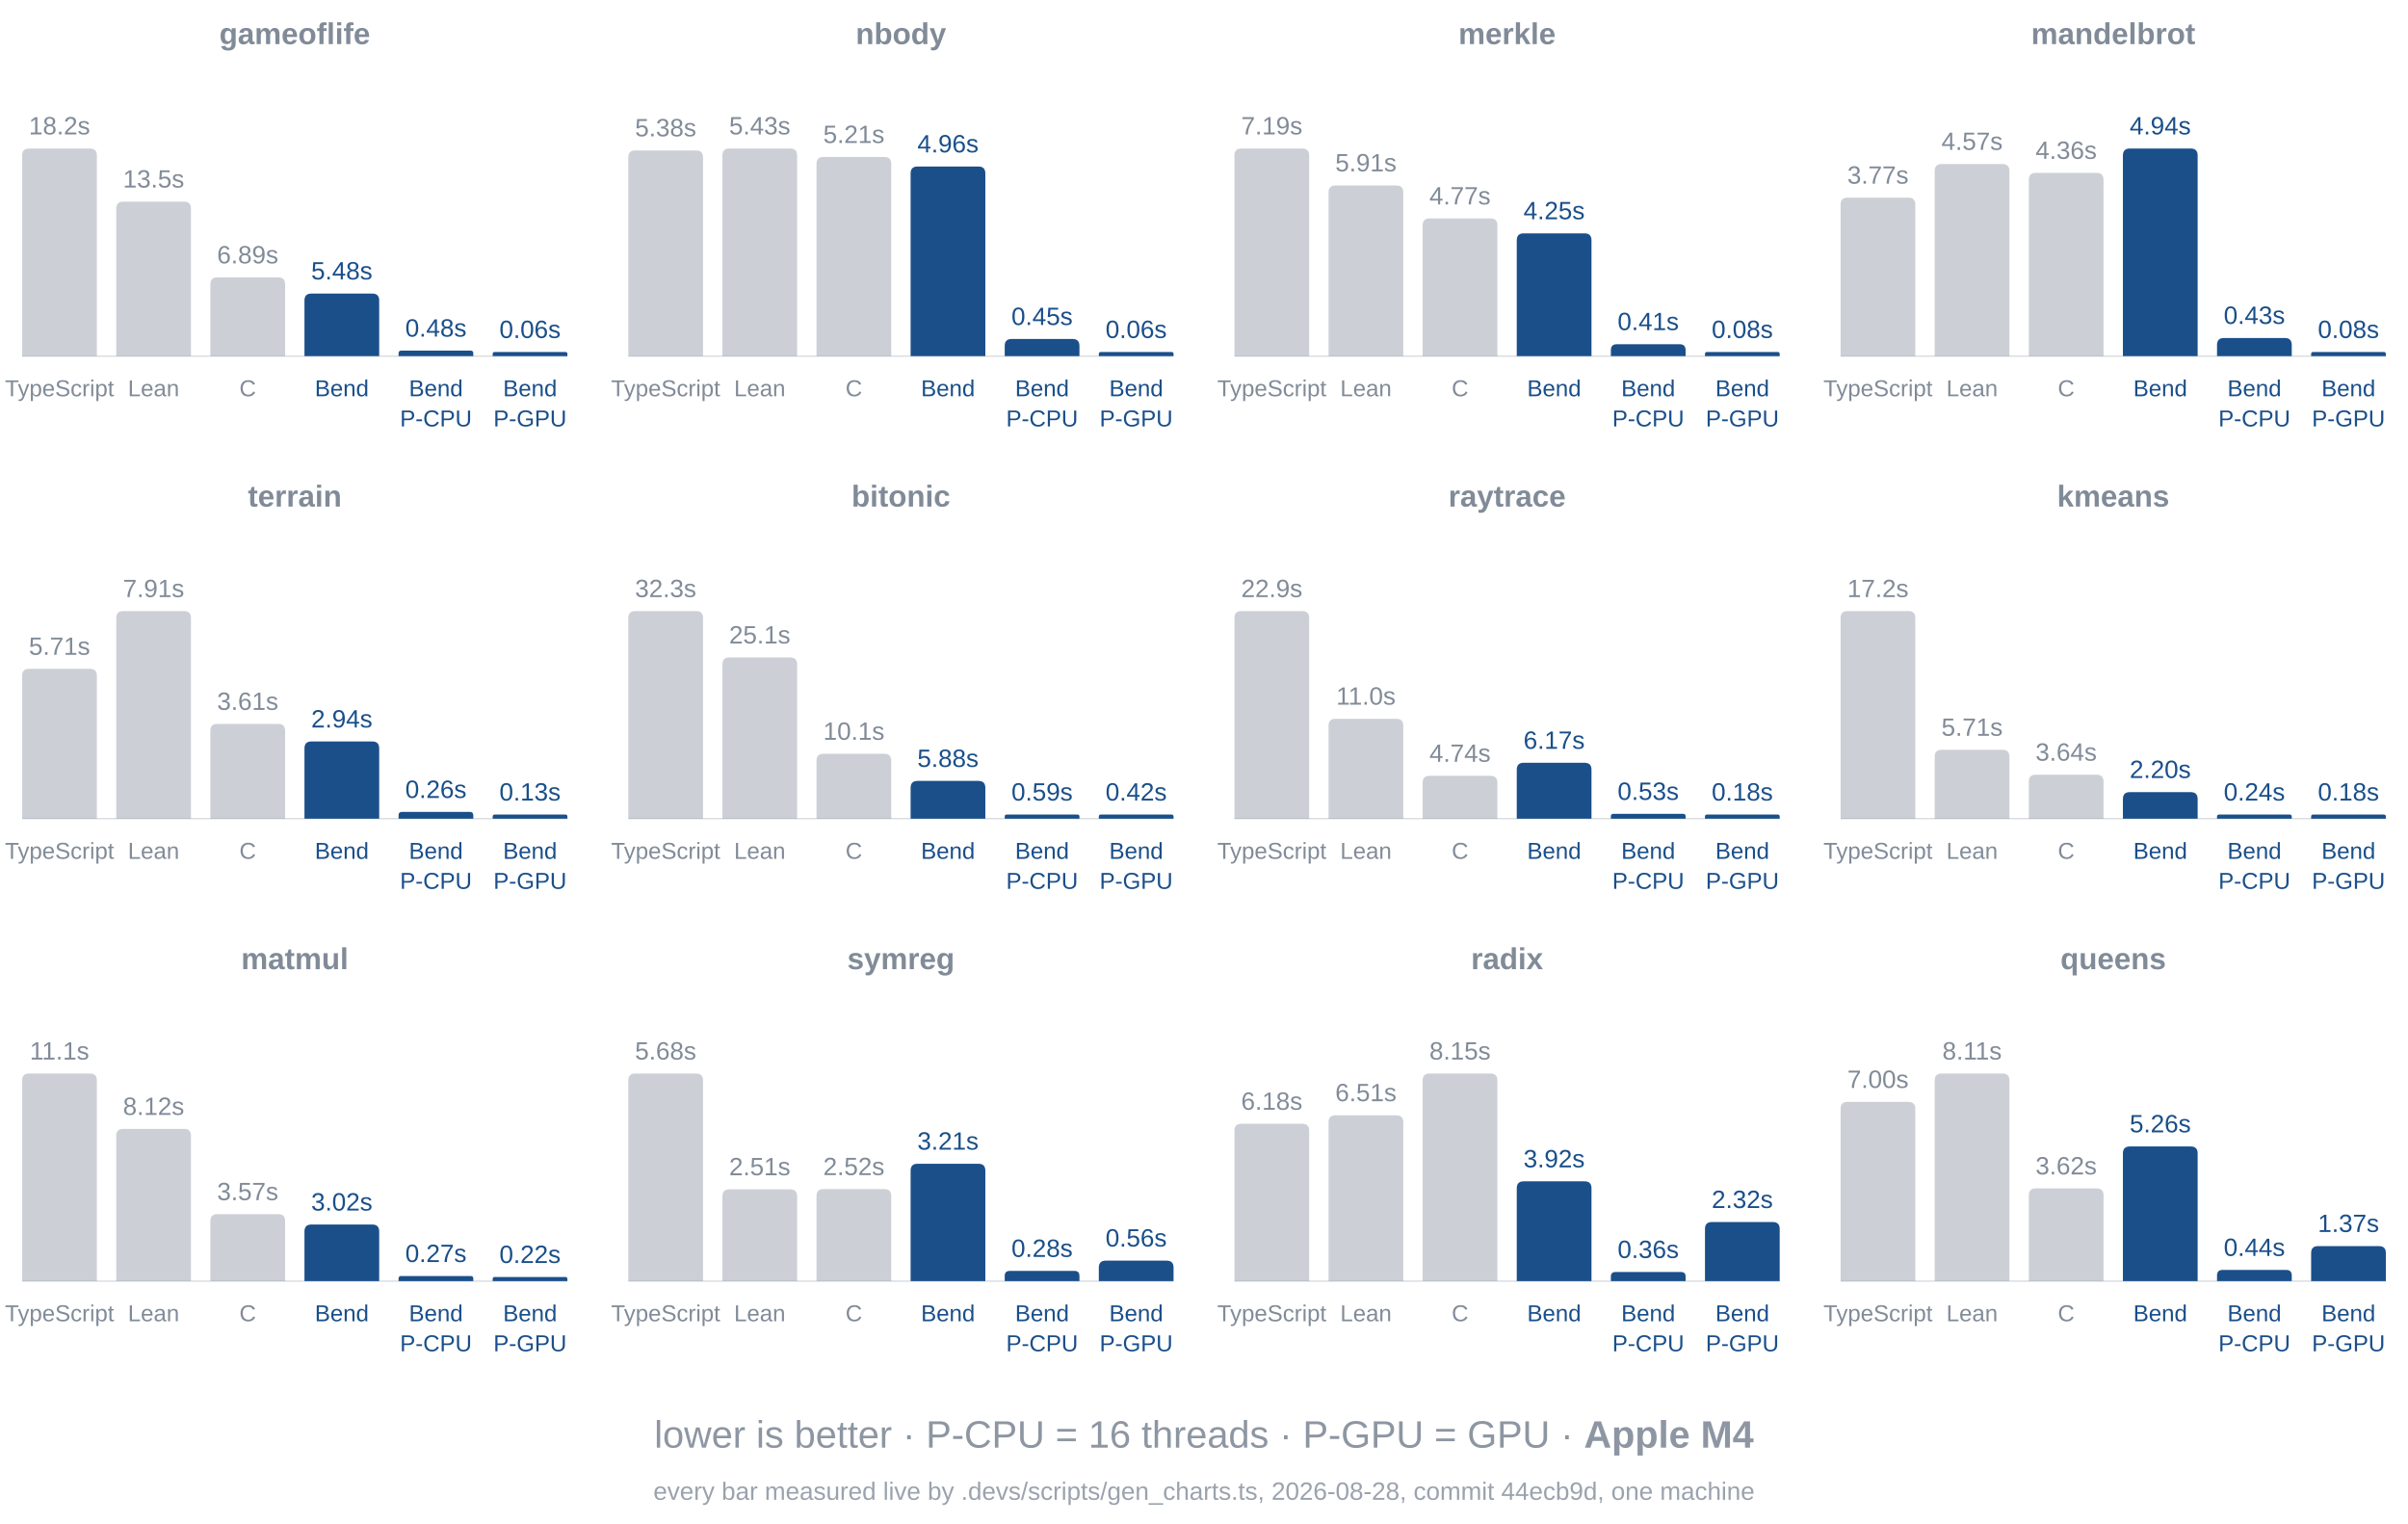
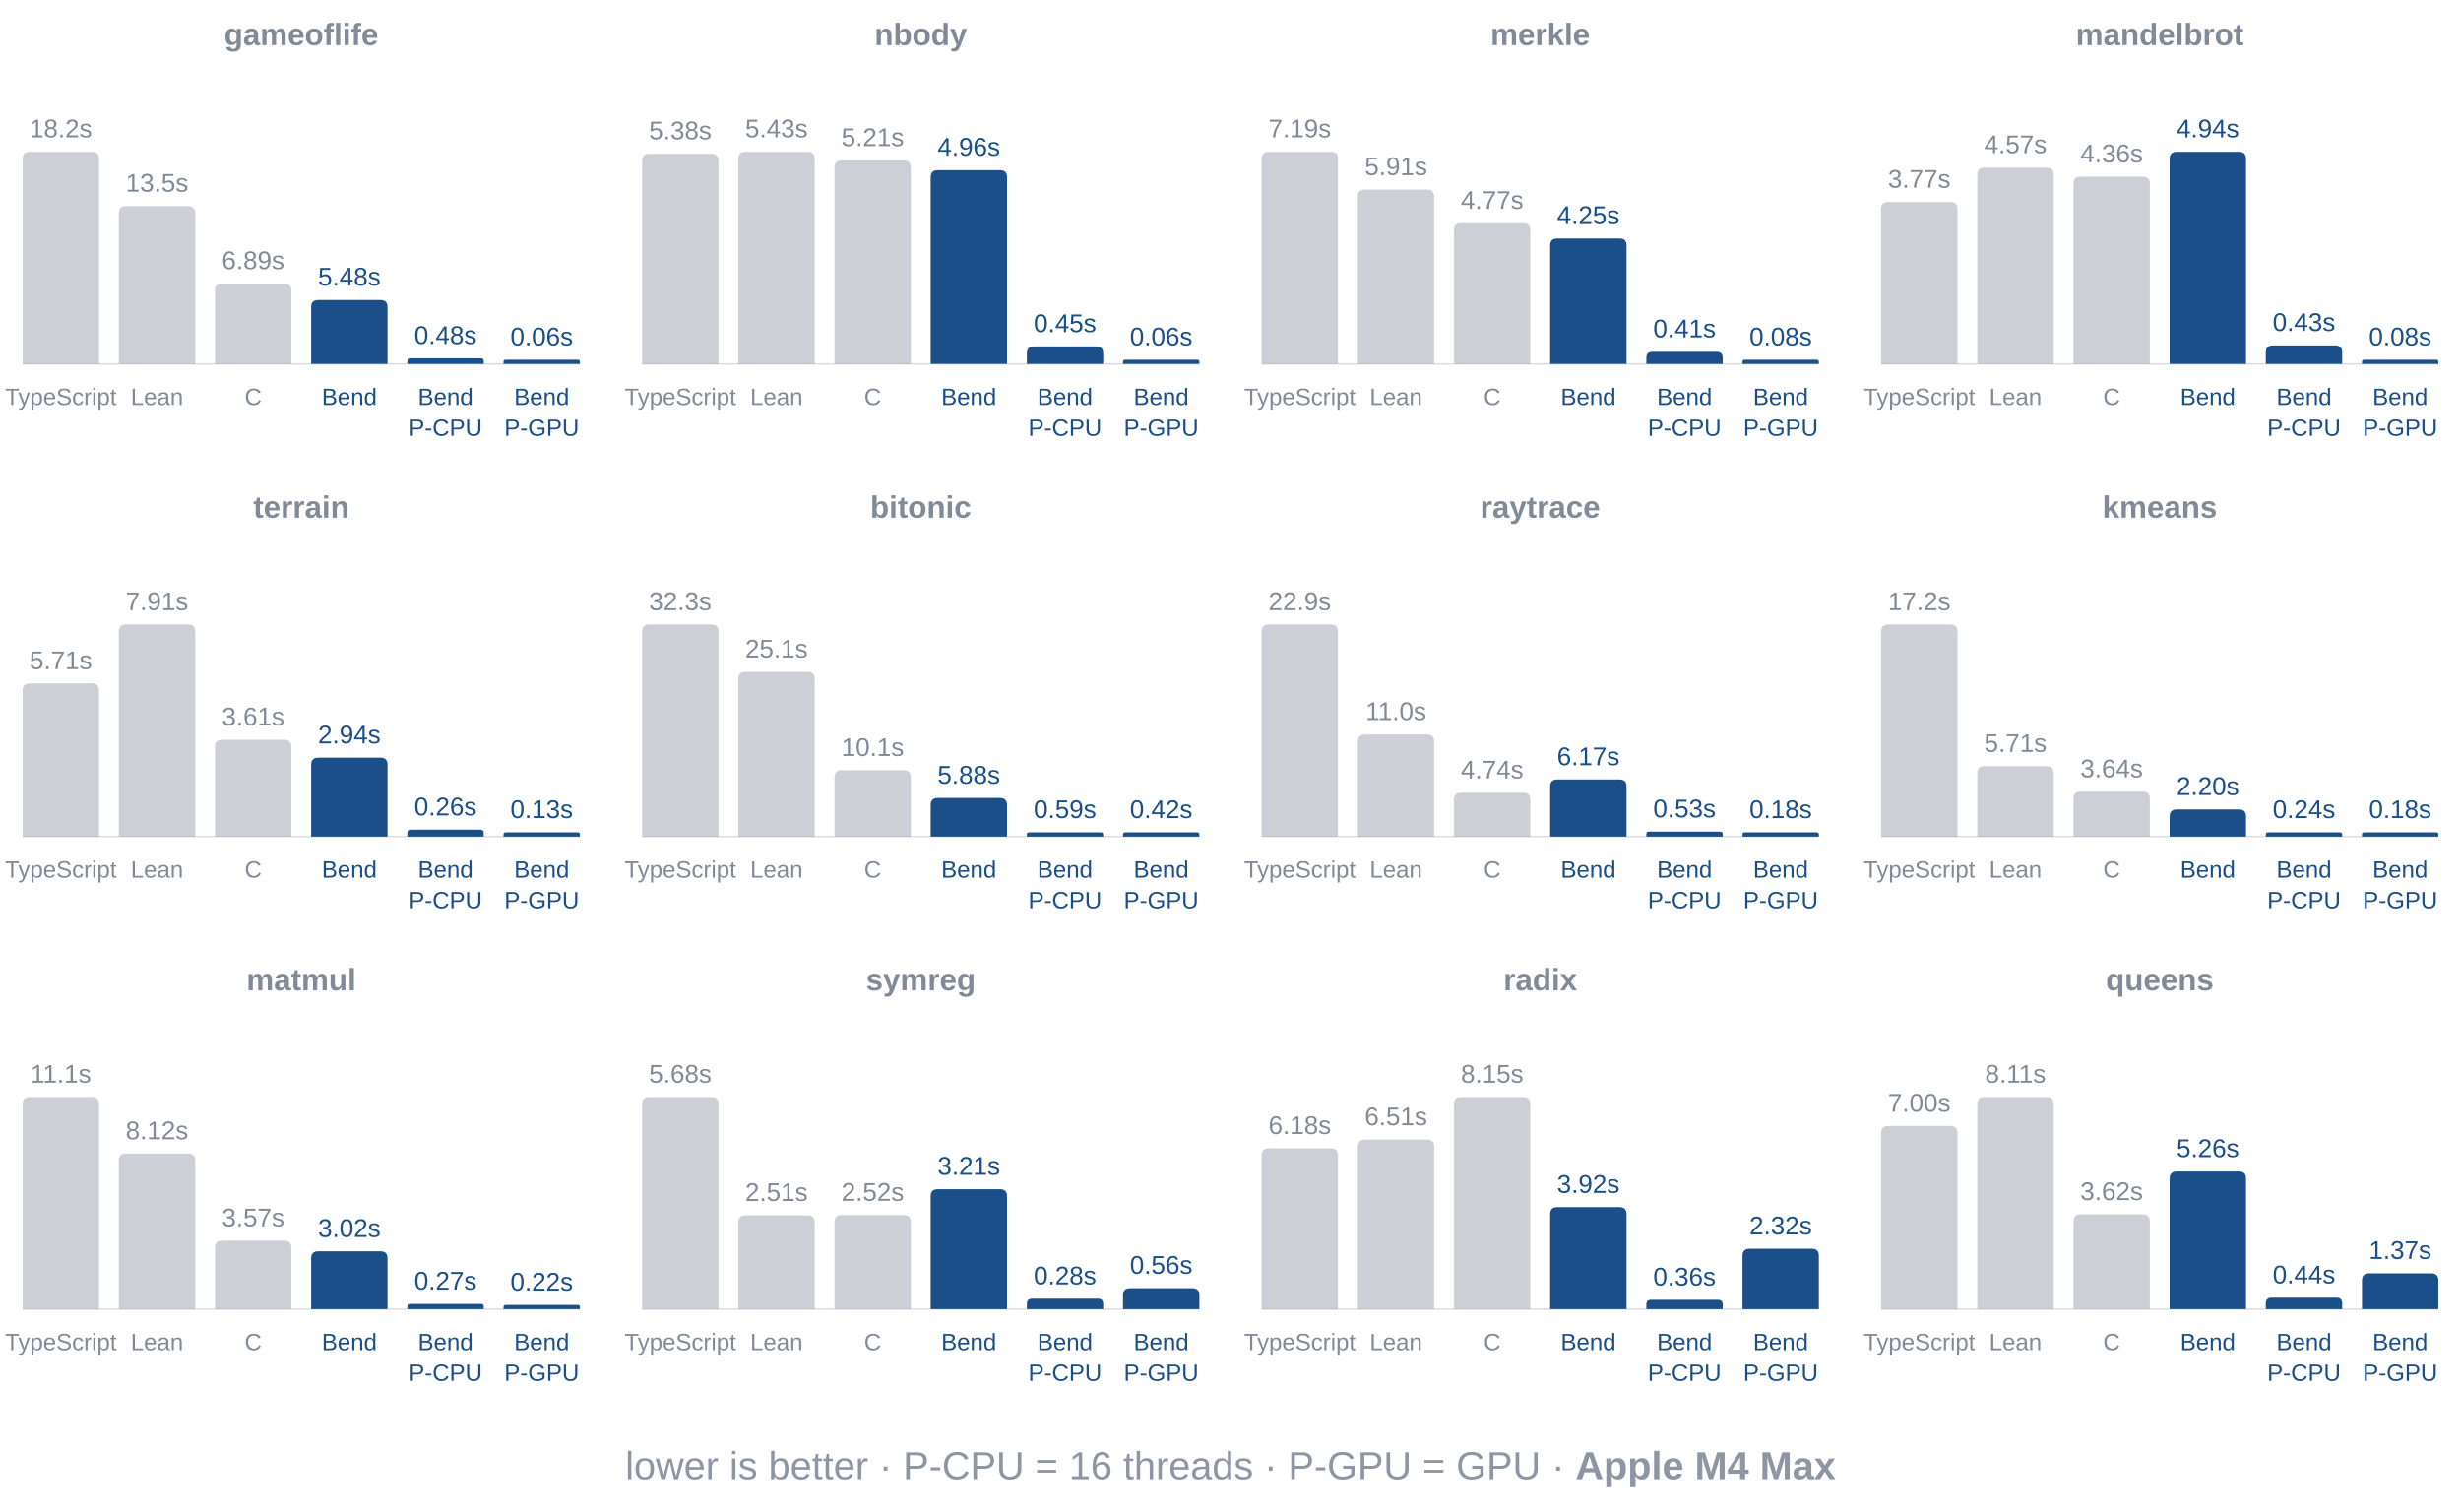
- <svg xmlns="http://www.w3.org/2000/svg" width="1740" height="1101" viewBox="0 0 1740 1101">
+ <svg xmlns="http://www.w3.org/2000/svg" width="1740" height="1069" viewBox="0 0 1740 1069">
  <style>
  text { font-family: -apple-system, 'Helvetica Neue', Arial, sans-serif; fill: #818b98; }
  .title { font-size: 21.8px; font-weight: 600; }
  .value { font-size: 18.1px; }
  .name  { font-size: 16.7px; }
  .note  { font-size: 27.6px; opacity: 0.9; }
-   .fine  { font-size: 18.1px; opacity: 0.8; }
</style>
  <text x="213" y="31.9" text-anchor="middle" class="title">gameoflife</text>
  <line x1="16" y1="257.3" x2="410" y2="257.3" stroke="#818b98" stroke-opacity="0.3" />
  <path d="M 16 257.3 L 16 112.3 Q 16 107.3 21 107.3 L 65 107.3 Q 70 107.3 70 112.3 L 70 257.3 Z" fill="#818b98" fill-opacity="0.4" />
  <text x="43" y="97.1" text-anchor="middle" class="value">18.2s</text>
  <text x="43" y="286.3" text-anchor="middle" class="name">TypeScript</text>
  <path d="M 84 257.3 L 84 150.7 Q 84 145.7 89 145.7 L 133 145.7 Q 138 145.7 138 150.7 L 138 257.3 Z" fill="#818b98" fill-opacity="0.4" />
  <text x="111" y="135.5" text-anchor="middle" class="value">13.5s</text>
  <text x="111" y="286.3" text-anchor="middle" class="name">Lean</text>
  <path d="M 152 257.3 L 152 205.4 Q 152 200.4 157 200.4 L 201 200.4 Q 206 200.4 206 205.4 L 206 257.3 Z" fill="#818b98" fill-opacity="0.4" />
  <text x="179" y="190.3" text-anchor="middle" class="value">6.89s</text>
  <text x="179" y="286.3" text-anchor="middle" class="name">C</text>
  <path d="M 220 257.3 L 220 217.1 Q 220 212.1 225 212.1 L 269 212.1 Q 274 212.1 274 217.1 L 274 257.3 Z" fill="#1a4f8a" />
  <text x="247" y="201.9" text-anchor="middle" class="value" style="fill: #1a4f8a">5.48s</text>
  <text x="247" y="286.3" text-anchor="middle" class="name" style="fill: #1a4f8a">Bend</text>
  <path d="M 288 257.3 L 288 255.3 Q 288 253.3 290 253.3 L 340 253.3 Q 342 253.3 342 255.3 L 342 257.3 Z" fill="#1a4f8a" />
  <text x="315" y="243.2" text-anchor="middle" class="value" style="fill: #1a4f8a">0.48s</text>
  <text x="315" y="286.3" text-anchor="middle" class="name" style="fill: #1a4f8a">Bend</text>
  <text x="315" y="308.1" text-anchor="middle" class="name" style="fill: #1a4f8a">P-CPU</text>
  <path d="M 356 257.3 L 356 255.8 Q 356 254.3 357.5 254.3 L 408.5 254.3 Q 410 254.3 410 255.8 L 410 257.3 Z" fill="#1a4f8a" />
  <text x="383" y="244.2" text-anchor="middle" class="value" style="fill: #1a4f8a">0.06s</text>
  <text x="383" y="286.3" text-anchor="middle" class="name" style="fill: #1a4f8a">Bend</text>
  <text x="383" y="308.1" text-anchor="middle" class="name" style="fill: #1a4f8a">P-GPU</text>
  <text x="651" y="31.9" text-anchor="middle" class="title">nbody</text>
  <line x1="454" y1="257.3" x2="848" y2="257.3" stroke="#818b98" stroke-opacity="0.3" />
  <path d="M 454 257.3 L 454 113.7 Q 454 108.7 459 108.7 L 503 108.7 Q 508 108.7 508 113.7 L 508 257.3 Z" fill="#818b98" fill-opacity="0.4" />
  <text x="481" y="98.5" text-anchor="middle" class="value">5.38s</text>
  <text x="481" y="286.3" text-anchor="middle" class="name">TypeScript</text>
  <path d="M 522 257.3 L 522 112.3 Q 522 107.3 527 107.3 L 571 107.3 Q 576 107.3 576 112.3 L 576 257.3 Z" fill="#818b98" fill-opacity="0.4" />
  <text x="549" y="97.1" text-anchor="middle" class="value">5.43s</text>
  <text x="549" y="286.3" text-anchor="middle" class="name">Lean</text>
  <path d="M 590 257.3 L 590 118.4 Q 590 113.4 595 113.4 L 639 113.4 Q 644 113.4 644 118.4 L 644 257.3 Z" fill="#818b98" fill-opacity="0.4" />
  <text x="617" y="103.3" text-anchor="middle" class="value">5.21s</text>
  <text x="617" y="286.3" text-anchor="middle" class="name">C</text>
  <path d="M 658 257.3 L 658 125.3 Q 658 120.3 663 120.3 L 707 120.3 Q 712 120.3 712 125.3 L 712 257.3 Z" fill="#1a4f8a" />
  <text x="685" y="110.1" text-anchor="middle" class="value" style="fill: #1a4f8a">4.96s</text>
  <text x="685" y="286.3" text-anchor="middle" class="name" style="fill: #1a4f8a">Bend</text>
  <path d="M 726 257.3 L 726 249.9 Q 726 244.9 731 244.9 L 775 244.9 Q 780 244.9 780 249.9 L 780 257.3 Z" fill="#1a4f8a" />
  <text x="753" y="234.8" text-anchor="middle" class="value" style="fill: #1a4f8a">0.45s</text>
  <text x="753" y="286.3" text-anchor="middle" class="name" style="fill: #1a4f8a">Bend</text>
  <text x="753" y="308.1" text-anchor="middle" class="name" style="fill: #1a4f8a">P-CPU</text>
  <path d="M 794 257.3 L 794 255.8 Q 794 254.3 795.5 254.3 L 846.5 254.3 Q 848 254.3 848 255.8 L 848 257.3 Z" fill="#1a4f8a" />
  <text x="821" y="244.2" text-anchor="middle" class="value" style="fill: #1a4f8a">0.06s</text>
  <text x="821" y="286.3" text-anchor="middle" class="name" style="fill: #1a4f8a">Bend</text>
  <text x="821" y="308.1" text-anchor="middle" class="name" style="fill: #1a4f8a">P-GPU</text>
  <text x="1089" y="31.9" text-anchor="middle" class="title">merkle</text>
  <line x1="892" y1="257.3" x2="1286" y2="257.3" stroke="#818b98" stroke-opacity="0.3" />
  <path d="M 892 257.3 L 892 112.3 Q 892 107.3 897 107.3 L 941 107.3 Q 946 107.3 946 112.3 L 946 257.3 Z" fill="#818b98" fill-opacity="0.4" />
  <text x="919" y="97.1" text-anchor="middle" class="value">7.19s</text>
  <text x="919" y="286.3" text-anchor="middle" class="name">TypeScript</text>
  <path d="M 960 257.3 L 960 139 Q 960 134 965 134 L 1009 134 Q 1014 134 1014 139 L 1014 257.3 Z" fill="#818b98" fill-opacity="0.4" />
  <text x="987" y="123.8" text-anchor="middle" class="value">5.91s</text>
  <text x="987" y="286.3" text-anchor="middle" class="name">Lean</text>
  <path d="M 1028 257.3 L 1028 162.8 Q 1028 157.8 1033 157.8 L 1077 157.8 Q 1082 157.8 1082 162.8 L 1082 257.3 Z" fill="#818b98" fill-opacity="0.4" />
  <text x="1055" y="147.7" text-anchor="middle" class="value">4.77s</text>
  <text x="1055" y="286.3" text-anchor="middle" class="name">C</text>
  <path d="M 1096 257.3 L 1096 173.6 Q 1096 168.6 1101 168.6 L 1145 168.6 Q 1150 168.6 1150 173.6 L 1150 257.3 Z" fill="#1a4f8a" />
  <text x="1123" y="158.4" text-anchor="middle" class="value" style="fill: #1a4f8a">4.25s</text>
  <text x="1123" y="286.3" text-anchor="middle" class="name" style="fill: #1a4f8a">Bend</text>
  <path d="M 1164 257.3 L 1164 253 Q 1164 248.7 1168.3 248.7 L 1213.7 248.7 Q 1218 248.7 1218 253 L 1218 257.3 Z" fill="#1a4f8a" />
  <text x="1191" y="238.5" text-anchor="middle" class="value" style="fill: #1a4f8a">0.41s</text>
  <text x="1191" y="286.3" text-anchor="middle" class="name" style="fill: #1a4f8a">Bend</text>
  <text x="1191" y="308.1" text-anchor="middle" class="name" style="fill: #1a4f8a">P-CPU</text>
  <path d="M 1232 257.3 L 1232 255.8 Q 1232 254.3 1233.5 254.3 L 1284.5 254.3 Q 1286 254.3 1286 255.8 L 1286 257.3 Z" fill="#1a4f8a" />
  <text x="1259" y="244.2" text-anchor="middle" class="value" style="fill: #1a4f8a">0.08s</text>
  <text x="1259" y="286.3" text-anchor="middle" class="name" style="fill: #1a4f8a">Bend</text>
  <text x="1259" y="308.1" text-anchor="middle" class="name" style="fill: #1a4f8a">P-GPU</text>
  <text x="1527" y="31.9" text-anchor="middle" class="title">mandelbrot</text>
  <line x1="1330" y1="257.3" x2="1724" y2="257.3" stroke="#818b98" stroke-opacity="0.3" />
  <path d="M 1330 257.3 L 1330 147.8 Q 1330 142.8 1335 142.8 L 1379 142.8 Q 1384 142.8 1384 147.8 L 1384 257.3 Z" fill="#818b98" fill-opacity="0.4" />
  <text x="1357" y="132.7" text-anchor="middle" class="value">3.77s</text>
  <text x="1357" y="286.3" text-anchor="middle" class="name">TypeScript</text>
  <path d="M 1398 257.3 L 1398 123.5 Q 1398 118.5 1403 118.5 L 1447 118.5 Q 1452 118.5 1452 123.5 L 1452 257.3 Z" fill="#818b98" fill-opacity="0.4" />
  <text x="1425" y="108.3" text-anchor="middle" class="value">4.57s</text>
  <text x="1425" y="286.3" text-anchor="middle" class="name">Lean</text>
  <path d="M 1466 257.3 L 1466 129.9 Q 1466 124.9 1471 124.9 L 1515 124.9 Q 1520 124.9 1520 129.9 L 1520 257.3 Z" fill="#818b98" fill-opacity="0.4" />
  <text x="1493" y="114.8" text-anchor="middle" class="value">4.36s</text>
  <text x="1493" y="286.3" text-anchor="middle" class="name">C</text>
  <path d="M 1534 257.3 L 1534 112.3 Q 1534 107.3 1539 107.3 L 1583 107.3 Q 1588 107.3 1588 112.3 L 1588 257.3 Z" fill="#1a4f8a" />
  <text x="1561" y="97.1" text-anchor="middle" class="value" style="fill: #1a4f8a">4.94s</text>
  <text x="1561" y="286.3" text-anchor="middle" class="name" style="fill: #1a4f8a">Bend</text>
  <path d="M 1602 257.3 L 1602 249.2 Q 1602 244.2 1607 244.2 L 1651 244.2 Q 1656 244.2 1656 249.2 L 1656 257.3 Z" fill="#1a4f8a" />
  <text x="1629" y="234.0" text-anchor="middle" class="value" style="fill: #1a4f8a">0.43s</text>
  <text x="1629" y="286.3" text-anchor="middle" class="name" style="fill: #1a4f8a">Bend</text>
  <text x="1629" y="308.1" text-anchor="middle" class="name" style="fill: #1a4f8a">P-CPU</text>
  <path d="M 1670 257.3 L 1670 255.8 Q 1670 254.3 1671.5 254.3 L 1722.5 254.3 Q 1724 254.3 1724 255.8 L 1724 257.3 Z" fill="#1a4f8a" />
  <text x="1697" y="244.2" text-anchor="middle" class="value" style="fill: #1a4f8a">0.08s</text>
  <text x="1697" y="286.3" text-anchor="middle" class="name" style="fill: #1a4f8a">Bend</text>
  <text x="1697" y="308.1" text-anchor="middle" class="name" style="fill: #1a4f8a">P-GPU</text>
  <text x="213" y="366.0" text-anchor="middle" class="title">terrain</text>
  <line x1="16" y1="591.45" x2="410" y2="591.45" stroke="#818b98" stroke-opacity="0.3" />
  <path d="M 16 591.5 L 16 488.2 Q 16 483.2 21 483.2 L 65 483.2 Q 70 483.2 70 488.2 L 70 591.5 Z" fill="#818b98" fill-opacity="0.4" />
  <text x="43" y="473.1" text-anchor="middle" class="value">5.71s</text>
  <text x="43" y="620.5" text-anchor="middle" class="name">TypeScript</text>
  <path d="M 84 591.5 L 84 446.5 Q 84 441.5 89 441.5 L 133 441.5 Q 138 441.5 138 446.5 L 138 591.5 Z" fill="#818b98" fill-opacity="0.4" />
  <text x="111" y="431.4" text-anchor="middle" class="value">7.91s</text>
  <text x="111" y="620.5" text-anchor="middle" class="name">Lean</text>
  <path d="M 152 591.5 L 152 528 Q 152 523 157 523 L 201 523 Q 206 523 206 528 L 206 591.5 Z" fill="#818b98" fill-opacity="0.4" />
  <text x="179" y="512.9" text-anchor="middle" class="value">3.61s</text>
  <text x="179" y="620.5" text-anchor="middle" class="name">C</text>
  <path d="M 220 591.5 L 220 540.7 Q 220 535.7 225 535.7 L 269 535.7 Q 274 535.7 274 540.7 L 274 591.5 Z" fill="#1a4f8a" />
  <text x="247" y="525.6" text-anchor="middle" class="value" style="fill: #1a4f8a">2.94s</text>
  <text x="247" y="620.5" text-anchor="middle" class="name" style="fill: #1a4f8a">Bend</text>
  <path d="M 288 591.5 L 288 589.05 Q 288 586.6 290.45 586.6 L 339.55 586.6 Q 342 586.6 342 589.05 L 342 591.5 Z" fill="#1a4f8a" />
  <text x="315" y="576.5" text-anchor="middle" class="value" style="fill: #1a4f8a">0.26s</text>
  <text x="315" y="620.5" text-anchor="middle" class="name" style="fill: #1a4f8a">Bend</text>
  <text x="315" y="642.2" text-anchor="middle" class="name" style="fill: #1a4f8a">P-CPU</text>
  <path d="M 356 591.5 L 356 590 Q 356 588.5 357.5 588.5 L 408.5 588.5 Q 410 588.5 410 590 L 410 591.5 Z" fill="#1a4f8a" />
  <text x="383" y="578.4" text-anchor="middle" class="value" style="fill: #1a4f8a">0.13s</text>
  <text x="383" y="620.5" text-anchor="middle" class="name" style="fill: #1a4f8a">Bend</text>
  <text x="383" y="642.2" text-anchor="middle" class="name" style="fill: #1a4f8a">P-GPU</text>
  <text x="651" y="366.0" text-anchor="middle" class="title">bitonic</text>
  <line x1="454" y1="591.45" x2="848" y2="591.45" stroke="#818b98" stroke-opacity="0.3" />
  <path d="M 454 591.5 L 454 446.5 Q 454 441.5 459 441.5 L 503 441.5 Q 508 441.5 508 446.5 L 508 591.5 Z" fill="#818b98" fill-opacity="0.4" />
  <text x="481" y="431.4" text-anchor="middle" class="value">32.3s</text>
  <text x="481" y="620.5" text-anchor="middle" class="name">TypeScript</text>
  <path d="M 522 591.5 L 522 480 Q 522 475 527 475 L 571 475 Q 576 475 576 480 L 576 591.5 Z" fill="#818b98" fill-opacity="0.4" />
  <text x="549" y="464.9" text-anchor="middle" class="value">25.1s</text>
  <text x="549" y="620.5" text-anchor="middle" class="name">Lean</text>
  <path d="M 590 591.5 L 590 549.6 Q 590 544.6 595 544.6 L 639 544.6 Q 644 544.6 644 549.6 L 644 591.5 Z" fill="#818b98" fill-opacity="0.4" />
  <text x="617" y="534.5" text-anchor="middle" class="value">10.1s</text>
  <text x="617" y="620.5" text-anchor="middle" class="name">C</text>
  <path d="M 658 591.5 L 658 569.2 Q 658 564.2 663 564.2 L 707 564.2 Q 712 564.2 712 569.2 L 712 591.5 Z" fill="#1a4f8a" />
  <text x="685" y="554.1" text-anchor="middle" class="value" style="fill: #1a4f8a">5.88s</text>
  <text x="685" y="620.5" text-anchor="middle" class="name" style="fill: #1a4f8a">Bend</text>
  <path d="M 726 591.5 L 726 590 Q 726 588.5 727.5 588.5 L 778.5 588.5 Q 780 588.5 780 590 L 780 591.5 Z" fill="#1a4f8a" />
  <text x="753" y="578.4" text-anchor="middle" class="value" style="fill: #1a4f8a">0.59s</text>
  <text x="753" y="620.5" text-anchor="middle" class="name" style="fill: #1a4f8a">Bend</text>
  <text x="753" y="642.2" text-anchor="middle" class="name" style="fill: #1a4f8a">P-CPU</text>
  <path d="M 794 591.5 L 794 590 Q 794 588.5 795.5 588.5 L 846.5 588.5 Q 848 588.5 848 590 L 848 591.5 Z" fill="#1a4f8a" />
  <text x="821" y="578.4" text-anchor="middle" class="value" style="fill: #1a4f8a">0.42s</text>
  <text x="821" y="620.5" text-anchor="middle" class="name" style="fill: #1a4f8a">Bend</text>
  <text x="821" y="642.2" text-anchor="middle" class="name" style="fill: #1a4f8a">P-GPU</text>
  <text x="1089" y="366.0" text-anchor="middle" class="title">raytrace</text>
  <line x1="892" y1="591.45" x2="1286" y2="591.45" stroke="#818b98" stroke-opacity="0.3" />
  <path d="M 892 591.5 L 892 446.5 Q 892 441.5 897 441.5 L 941 441.5 Q 946 441.5 946 446.5 L 946 591.5 Z" fill="#818b98" fill-opacity="0.4" />
  <text x="919" y="431.4" text-anchor="middle" class="value">22.9s</text>
  <text x="919" y="620.5" text-anchor="middle" class="name">TypeScript</text>
  <path d="M 960 591.5 L 960 524.3 Q 960 519.3 965 519.3 L 1009 519.3 Q 1014 519.3 1014 524.3 L 1014 591.5 Z" fill="#818b98" fill-opacity="0.4" />
  <text x="987" y="509.1" text-anchor="middle" class="value">11.0s</text>
  <text x="987" y="620.5" text-anchor="middle" class="name">Lean</text>
  <path d="M 1028 591.5 L 1028 565.5 Q 1028 560.5 1033 560.5 L 1077 560.5 Q 1082 560.5 1082 565.5 L 1082 591.5 Z" fill="#818b98" fill-opacity="0.4" />
  <text x="1055" y="550.4" text-anchor="middle" class="value">4.74s</text>
  <text x="1055" y="620.5" text-anchor="middle" class="name">C</text>
  <path d="M 1096 591.5 L 1096 556.1 Q 1096 551.1 1101 551.1 L 1145 551.1 Q 1150 551.1 1150 556.1 L 1150 591.5 Z" fill="#1a4f8a" />
  <text x="1123" y="541.0" text-anchor="middle" class="value" style="fill: #1a4f8a">6.17s</text>
  <text x="1123" y="620.5" text-anchor="middle" class="name" style="fill: #1a4f8a">Bend</text>
  <path d="M 1164 591.5 L 1164 589.75 Q 1164 588 1165.75 588 L 1216.25 588 Q 1218 588 1218 589.75 L 1218 591.5 Z" fill="#1a4f8a" />
  <text x="1191" y="577.9" text-anchor="middle" class="value" style="fill: #1a4f8a">0.53s</text>
  <text x="1191" y="620.5" text-anchor="middle" class="name" style="fill: #1a4f8a">Bend</text>
  <text x="1191" y="642.2" text-anchor="middle" class="name" style="fill: #1a4f8a">P-CPU</text>
  <path d="M 1232 591.5 L 1232 590 Q 1232 588.5 1233.5 588.5 L 1284.5 588.5 Q 1286 588.5 1286 590 L 1286 591.5 Z" fill="#1a4f8a" />
  <text x="1259" y="578.4" text-anchor="middle" class="value" style="fill: #1a4f8a">0.18s</text>
  <text x="1259" y="620.5" text-anchor="middle" class="name" style="fill: #1a4f8a">Bend</text>
  <text x="1259" y="642.2" text-anchor="middle" class="name" style="fill: #1a4f8a">P-GPU</text>
  <text x="1527" y="366.0" text-anchor="middle" class="title">kmeans</text>
  <line x1="1330" y1="591.45" x2="1724" y2="591.45" stroke="#818b98" stroke-opacity="0.3" />
  <path d="M 1330 591.5 L 1330 446.5 Q 1330 441.5 1335 441.5 L 1379 441.5 Q 1384 441.5 1384 446.5 L 1384 591.5 Z" fill="#818b98" fill-opacity="0.4" />
  <text x="1357" y="431.4" text-anchor="middle" class="value">17.2s</text>
  <text x="1357" y="620.5" text-anchor="middle" class="name">TypeScript</text>
  <path d="M 1398 591.5 L 1398 546.7 Q 1398 541.7 1403 541.7 L 1447 541.7 Q 1452 541.7 1452 546.7 L 1452 591.5 Z" fill="#818b98" fill-opacity="0.4" />
  <text x="1425" y="531.6" text-anchor="middle" class="value">5.71s</text>
  <text x="1425" y="620.5" text-anchor="middle" class="name">Lean</text>
  <path d="M 1466 591.5 L 1466 564.7 Q 1466 559.7 1471 559.7 L 1515 559.7 Q 1520 559.7 1520 564.7 L 1520 591.5 Z" fill="#818b98" fill-opacity="0.4" />
  <text x="1493" y="549.6" text-anchor="middle" class="value">3.64s</text>
  <text x="1493" y="620.5" text-anchor="middle" class="name">C</text>
  <path d="M 1534 591.5 L 1534 577.3 Q 1534 572.3 1539 572.3 L 1583 572.3 Q 1588 572.3 1588 577.3 L 1588 591.5 Z" fill="#1a4f8a" />
  <text x="1561" y="562.1" text-anchor="middle" class="value" style="fill: #1a4f8a">2.20s</text>
  <text x="1561" y="620.5" text-anchor="middle" class="name" style="fill: #1a4f8a">Bend</text>
  <path d="M 1602 591.5 L 1602 590 Q 1602 588.5 1603.5 588.5 L 1654.5 588.5 Q 1656 588.5 1656 590 L 1656 591.5 Z" fill="#1a4f8a" />
  <text x="1629" y="578.4" text-anchor="middle" class="value" style="fill: #1a4f8a">0.24s</text>
  <text x="1629" y="620.5" text-anchor="middle" class="name" style="fill: #1a4f8a">Bend</text>
  <text x="1629" y="642.2" text-anchor="middle" class="name" style="fill: #1a4f8a">P-CPU</text>
  <path d="M 1670 591.5 L 1670 590 Q 1670 588.5 1671.5 588.5 L 1722.5 588.5 Q 1724 588.5 1724 590 L 1724 591.5 Z" fill="#1a4f8a" />
  <text x="1697" y="578.4" text-anchor="middle" class="value" style="fill: #1a4f8a">0.18s</text>
  <text x="1697" y="620.5" text-anchor="middle" class="name" style="fill: #1a4f8a">Bend</text>
  <text x="1697" y="642.2" text-anchor="middle" class="name" style="fill: #1a4f8a">P-GPU</text>
  <text x="213" y="700.2" text-anchor="middle" class="title">matmul</text>
  <line x1="16" y1="925.6" x2="410" y2="925.6" stroke="#818b98" stroke-opacity="0.3" />
  <path d="M 16 925.6 L 16 780.6 Q 16 775.6 21 775.6 L 65 775.6 Q 70 775.6 70 780.6 L 70 925.6 Z" fill="#818b98" fill-opacity="0.4" />
  <text x="43" y="765.5" text-anchor="middle" class="value">11.1s</text>
  <text x="43" y="954.6" text-anchor="middle" class="name">TypeScript</text>
  <path d="M 84 925.6 L 84 820.6 Q 84 815.6 89 815.6 L 133 815.6 Q 138 815.6 138 820.6 L 138 925.6 Z" fill="#818b98" fill-opacity="0.4" />
  <text x="111" y="805.5" text-anchor="middle" class="value">8.12s</text>
  <text x="111" y="954.6" text-anchor="middle" class="name">Lean</text>
  <path d="M 152 925.6 L 152 882.2 Q 152 877.2 157 877.2 L 201 877.2 Q 206 877.2 206 882.2 L 206 925.6 Z" fill="#818b98" fill-opacity="0.4" />
  <text x="179" y="867.1" text-anchor="middle" class="value">3.57s</text>
  <text x="179" y="954.6" text-anchor="middle" class="name">C</text>
  <path d="M 220 925.6 L 220 889.7 Q 220 884.7 225 884.7 L 269 884.7 Q 274 884.7 274 889.7 L 274 925.6 Z" fill="#1a4f8a" />
  <text x="247" y="874.6" text-anchor="middle" class="value" style="fill: #1a4f8a">3.02s</text>
  <text x="247" y="954.6" text-anchor="middle" class="name" style="fill: #1a4f8a">Bend</text>
  <path d="M 288 925.6 L 288 923.75 Q 288 921.9 289.85 921.9 L 340.15 921.9 Q 342 921.9 342 923.75 L 342 925.6 Z" fill="#1a4f8a" />
  <text x="315" y="911.8" text-anchor="middle" class="value" style="fill: #1a4f8a">0.27s</text>
  <text x="315" y="954.6" text-anchor="middle" class="name" style="fill: #1a4f8a">Bend</text>
  <text x="315" y="976.3" text-anchor="middle" class="name" style="fill: #1a4f8a">P-CPU</text>
  <path d="M 356 925.6 L 356 924.1 Q 356 922.6 357.5 922.6 L 408.5 922.6 Q 410 922.6 410 924.1 L 410 925.6 Z" fill="#1a4f8a" />
  <text x="383" y="912.5" text-anchor="middle" class="value" style="fill: #1a4f8a">0.22s</text>
  <text x="383" y="954.6" text-anchor="middle" class="name" style="fill: #1a4f8a">Bend</text>
  <text x="383" y="976.3" text-anchor="middle" class="name" style="fill: #1a4f8a">P-GPU</text>
  <text x="651" y="700.2" text-anchor="middle" class="title">symreg</text>
  <line x1="454" y1="925.6" x2="848" y2="925.6" stroke="#818b98" stroke-opacity="0.3" />
  <path d="M 454 925.6 L 454 780.6 Q 454 775.6 459 775.6 L 503 775.6 Q 508 775.6 508 780.6 L 508 925.6 Z" fill="#818b98" fill-opacity="0.4" />
  <text x="481" y="765.5" text-anchor="middle" class="value">5.68s</text>
  <text x="481" y="954.6" text-anchor="middle" class="name">TypeScript</text>
  <path d="M 522 925.6 L 522 864.3 Q 522 859.3 527 859.3 L 571 859.3 Q 576 859.3 576 864.3 L 576 925.6 Z" fill="#818b98" fill-opacity="0.4" />
  <text x="549" y="849.1" text-anchor="middle" class="value">2.51s</text>
  <text x="549" y="954.6" text-anchor="middle" class="name">Lean</text>
  <path d="M 590 925.6 L 590 864.1 Q 590 859.1 595 859.1 L 639 859.1 Q 644 859.1 644 864.1 L 644 925.6 Z" fill="#818b98" fill-opacity="0.4" />
  <text x="617" y="849.0" text-anchor="middle" class="value">2.52s</text>
  <text x="617" y="954.6" text-anchor="middle" class="name">C</text>
  <path d="M 658 925.6 L 658 845.8 Q 658 840.8 663 840.8 L 707 840.8 Q 712 840.8 712 845.8 L 712 925.6 Z" fill="#1a4f8a" />
  <text x="685" y="830.6" text-anchor="middle" class="value" style="fill: #1a4f8a">3.21s</text>
  <text x="685" y="954.6" text-anchor="middle" class="name" style="fill: #1a4f8a">Bend</text>
  <path d="M 726 925.6 L 726 921.9 Q 726 918.2 729.7 918.2 L 776.3 918.2 Q 780 918.2 780 921.9 L 780 925.6 Z" fill="#1a4f8a" />
  <text x="753" y="908.1" text-anchor="middle" class="value" style="fill: #1a4f8a">0.28s</text>
  <text x="753" y="954.6" text-anchor="middle" class="name" style="fill: #1a4f8a">Bend</text>
  <text x="753" y="976.3" text-anchor="middle" class="name" style="fill: #1a4f8a">P-CPU</text>
  <path d="M 794 925.6 L 794 915.8 Q 794 910.8 799 910.8 L 843 910.8 Q 848 910.8 848 915.8 L 848 925.6 Z" fill="#1a4f8a" />
  <text x="821" y="900.6" text-anchor="middle" class="value" style="fill: #1a4f8a">0.56s</text>
  <text x="821" y="954.6" text-anchor="middle" class="name" style="fill: #1a4f8a">Bend</text>
  <text x="821" y="976.3" text-anchor="middle" class="name" style="fill: #1a4f8a">P-GPU</text>
  <text x="1089" y="700.2" text-anchor="middle" class="title">radix</text>
  <line x1="892" y1="925.6" x2="1286" y2="925.6" stroke="#818b98" stroke-opacity="0.3" />
  <path d="M 892 925.6 L 892 816.9 Q 892 811.9 897 811.9 L 941 811.9 Q 946 811.9 946 816.9 L 946 925.6 Z" fill="#818b98" fill-opacity="0.4" />
  <text x="919" y="801.8" text-anchor="middle" class="value">6.18s</text>
  <text x="919" y="954.6" text-anchor="middle" class="name">TypeScript</text>
  <path d="M 960 925.6 L 960 810.8 Q 960 805.8 965 805.8 L 1009 805.8 Q 1014 805.8 1014 810.8 L 1014 925.6 Z" fill="#818b98" fill-opacity="0.4" />
  <text x="987" y="795.6" text-anchor="middle" class="value">6.51s</text>
  <text x="987" y="954.6" text-anchor="middle" class="name">Lean</text>
  <path d="M 1028 925.6 L 1028 780.6 Q 1028 775.6 1033 775.6 L 1077 775.6 Q 1082 775.6 1082 780.6 L 1082 925.6 Z" fill="#818b98" fill-opacity="0.4" />
  <text x="1055" y="765.5" text-anchor="middle" class="value">8.15s</text>
  <text x="1055" y="954.6" text-anchor="middle" class="name">C</text>
  <path d="M 1096 925.6 L 1096 858.5 Q 1096 853.5 1101 853.5 L 1145 853.5 Q 1150 853.5 1150 858.5 L 1150 925.6 Z" fill="#1a4f8a" />
  <text x="1123" y="843.4" text-anchor="middle" class="value" style="fill: #1a4f8a">3.92s</text>
  <text x="1123" y="954.6" text-anchor="middle" class="name" style="fill: #1a4f8a">Bend</text>
  <path d="M 1164 925.6 L 1164 922.3 Q 1164 919 1167.3 919 L 1214.7 919 Q 1218 919 1218 922.3 L 1218 925.6 Z" fill="#1a4f8a" />
  <text x="1191" y="908.9" text-anchor="middle" class="value" style="fill: #1a4f8a">0.36s</text>
  <text x="1191" y="954.6" text-anchor="middle" class="name" style="fill: #1a4f8a">Bend</text>
  <text x="1191" y="976.3" text-anchor="middle" class="name" style="fill: #1a4f8a">P-CPU</text>
  <path d="M 1232 925.6 L 1232 887.9 Q 1232 882.9 1237 882.9 L 1281 882.9 Q 1286 882.9 1286 887.9 L 1286 925.6 Z" fill="#1a4f8a" />
  <text x="1259" y="872.8" text-anchor="middle" class="value" style="fill: #1a4f8a">2.32s</text>
  <text x="1259" y="954.6" text-anchor="middle" class="name" style="fill: #1a4f8a">Bend</text>
  <text x="1259" y="976.3" text-anchor="middle" class="name" style="fill: #1a4f8a">P-GPU</text>
  <text x="1527" y="700.2" text-anchor="middle" class="title">queens</text>
  <line x1="1330" y1="925.6" x2="1724" y2="925.6" stroke="#818b98" stroke-opacity="0.3" />
  <path d="M 1330 925.6 L 1330 801.1 Q 1330 796.1 1335 796.1 L 1379 796.1 Q 1384 796.1 1384 801.1 L 1384 925.6 Z" fill="#818b98" fill-opacity="0.4" />
  <text x="1357" y="786.0" text-anchor="middle" class="value">7.00s</text>
  <text x="1357" y="954.6" text-anchor="middle" class="name">TypeScript</text>
  <path d="M 1398 925.6 L 1398 780.6 Q 1398 775.6 1403 775.6 L 1447 775.6 Q 1452 775.6 1452 780.6 L 1452 925.6 Z" fill="#818b98" fill-opacity="0.4" />
  <text x="1425" y="765.5" text-anchor="middle" class="value">8.11s</text>
  <text x="1425" y="954.6" text-anchor="middle" class="name">Lean</text>
  <path d="M 1466 925.6 L 1466 863.6 Q 1466 858.6 1471 858.6 L 1515 858.6 Q 1520 858.6 1520 863.6 L 1520 925.6 Z" fill="#818b98" fill-opacity="0.4" />
  <text x="1493" y="848.5" text-anchor="middle" class="value">3.62s</text>
  <text x="1493" y="954.6" text-anchor="middle" class="name">C</text>
  <path d="M 1534 925.6 L 1534 833.3 Q 1534 828.3 1539 828.3 L 1583 828.3 Q 1588 828.3 1588 833.3 L 1588 925.6 Z" fill="#1a4f8a" />
  <text x="1561" y="818.1" text-anchor="middle" class="value" style="fill: #1a4f8a">5.26s</text>
  <text x="1561" y="954.6" text-anchor="middle" class="name" style="fill: #1a4f8a">Bend</text>
  <path d="M 1602 925.6 L 1602 921.55 Q 1602 917.5 1606.05 917.5 L 1651.95 917.5 Q 1656 917.5 1656 921.55 L 1656 925.6 Z" fill="#1a4f8a" />
  <text x="1629" y="907.4" text-anchor="middle" class="value" style="fill: #1a4f8a">0.44s</text>
  <text x="1629" y="954.6" text-anchor="middle" class="name" style="fill: #1a4f8a">Bend</text>
  <text x="1629" y="976.3" text-anchor="middle" class="name" style="fill: #1a4f8a">P-CPU</text>
  <path d="M 1670 925.6 L 1670 905.3 Q 1670 900.3 1675 900.3 L 1719 900.3 Q 1724 900.3 1724 905.3 L 1724 925.6 Z" fill="#1a4f8a" />
  <text x="1697" y="890.1" text-anchor="middle" class="value" style="fill: #1a4f8a">1.37s</text>
  <text x="1697" y="954.6" text-anchor="middle" class="name" style="fill: #1a4f8a">Bend</text>
  <text x="1697" y="976.3" text-anchor="middle" class="name" style="fill: #1a4f8a">P-GPU</text>
-   <text x="870" y="1045.9" text-anchor="middle" class="note">lower is better · P-CPU = 16 threads · P-GPU = GPU · <tspan font-weight="bold">Apple M4</tspan>
+   <text x="870" y="1045.8" text-anchor="middle" class="note">lower is better · P-CPU = 16 threads · P-GPU = GPU · <tspan font-weight="bold">Apple M4 Max</tspan>
  </text>
-   <text x="870" y="1083.6" text-anchor="middle" class="fine">every bar measured live by .devs/scripts/gen_charts.ts, 2026-08-28, commit 44ecb9d, one machine</text>
</svg>
